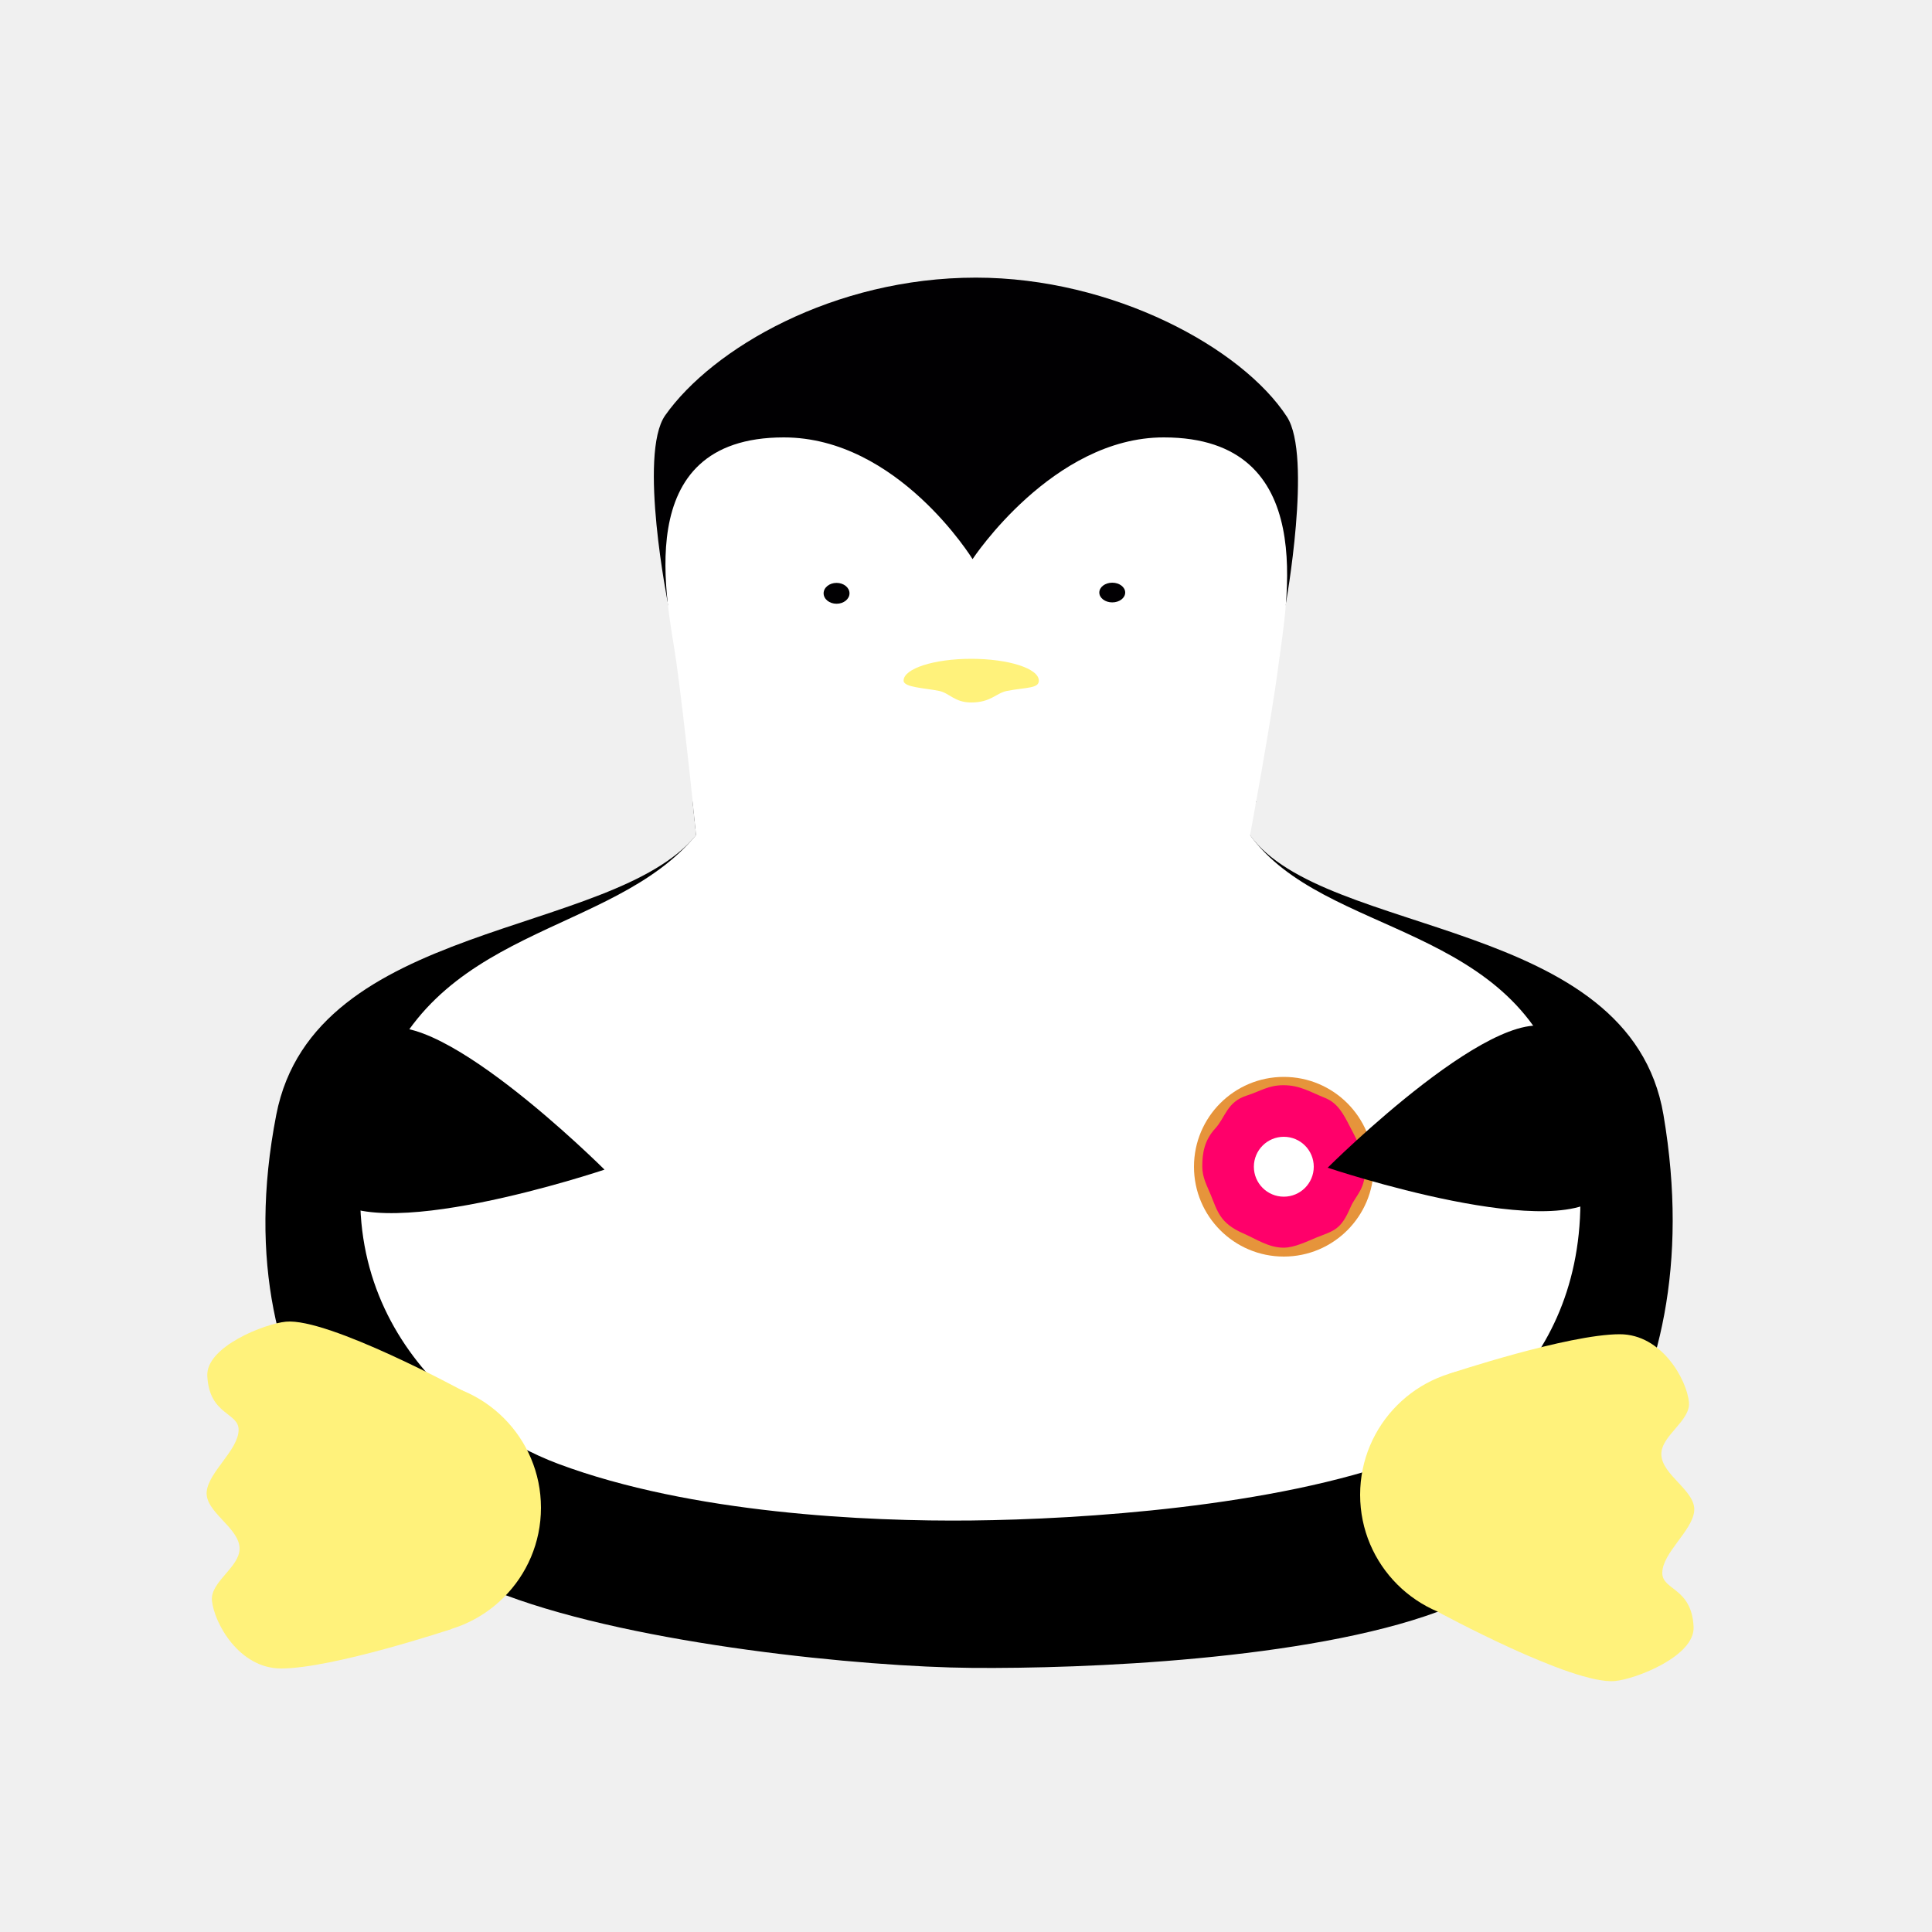
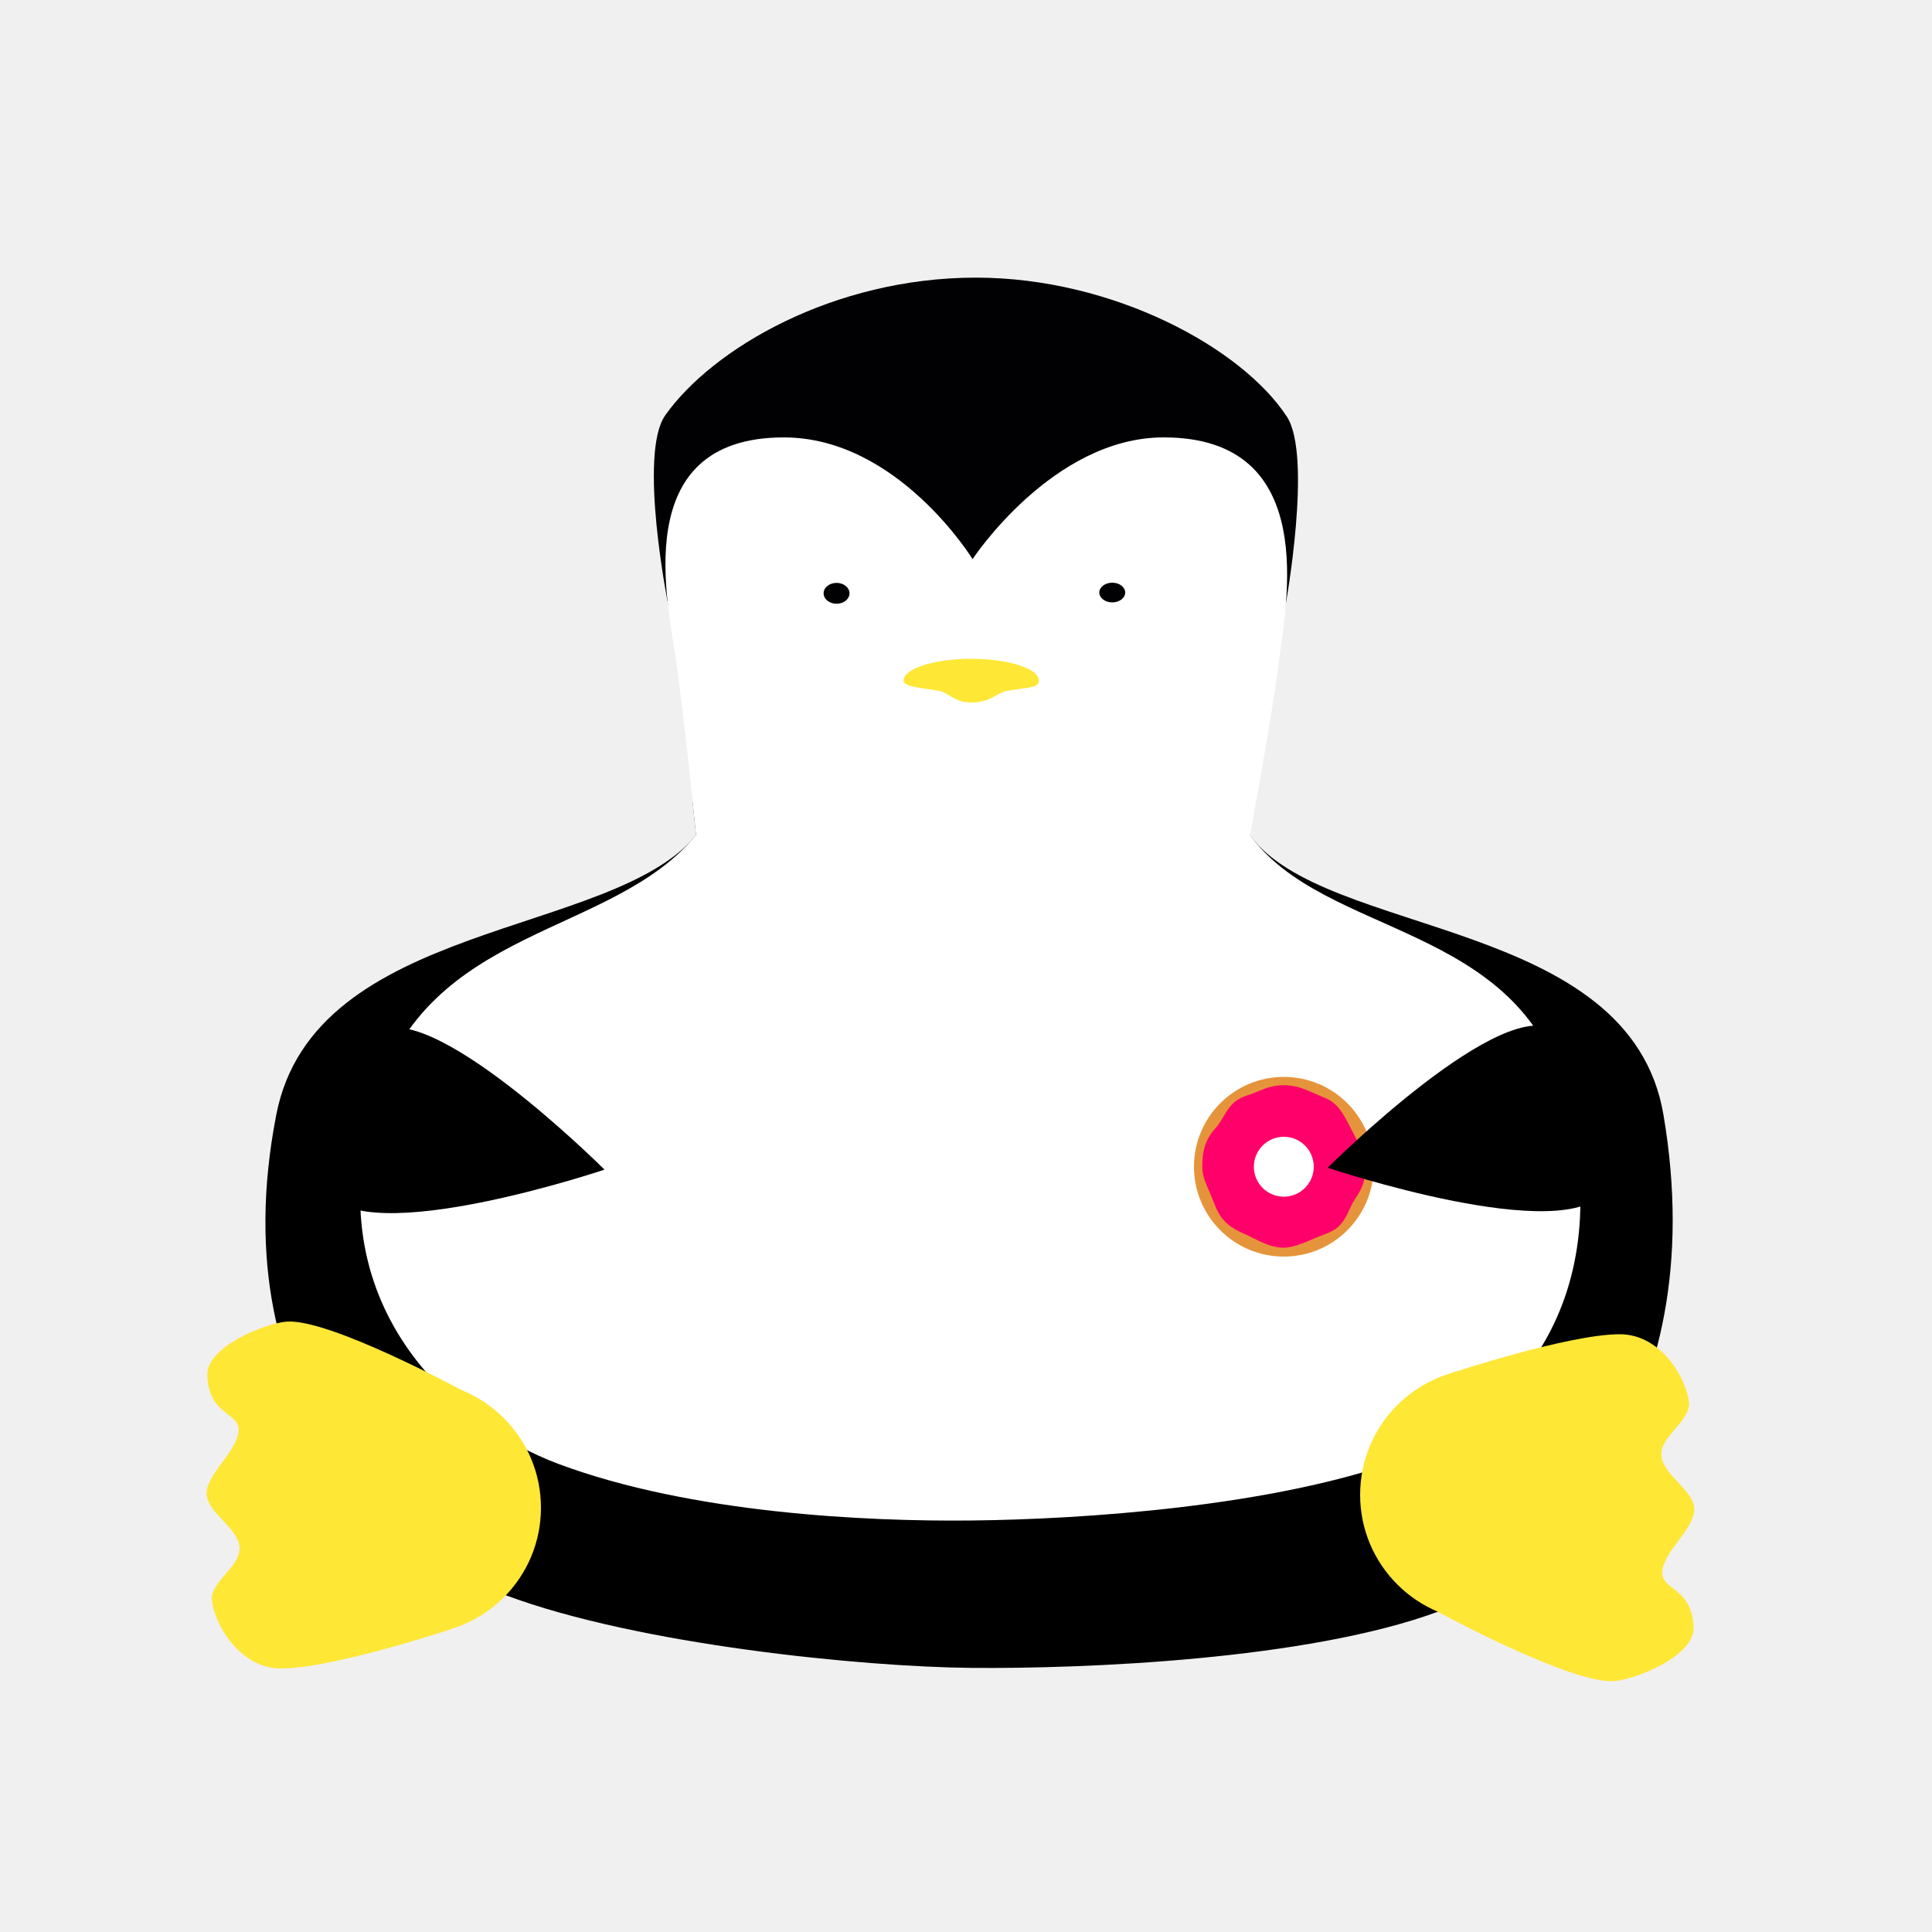
<svg xmlns="http://www.w3.org/2000/svg" version="1.1" x="0px" y="0px" viewBox="0 0 1000 1000" enable-background="new 0 0 1000 1000" xml:space="preserve">
  <g id="Layer_2">
</g>
  <g id="Layer_4">
</g>
  <g id="Layer_1">
    <path fill="#010002" d="M345.9,313.3c0,0-15.7-78.2-1.6-98.3c24.5-34.7,87.3-71.3,160.8-71.3c71.1,0,137.8,36.4,161,72   c13.3,20.4-0.7,97.6-0.7,97.6H345.9z" />
    <path d="M360.3,432.3C316.5,485.5,162.6,476.1,143,577c-29.8,153,66,228.9,118.8,248.7c68.8,25.7,184.9,37.1,241.2,37.6   c58.1,0.5,173.5-4.1,241.3-29.1C797.6,814.7,887.5,733,861,577c-17.4-102.4-175.6-91.5-214-144.7c-2.6-3.6,3.2-17.5,3.2-17.5H358.5   L360.3,432.3z" />
    <path fill="#FFFFFF" d="M503.4,289.4c0,0-38.7-63-97.7-63c-81.3,0-59.7,86.9-55.7,115.8c4.3,30.6,10.4,90.2,10.4,90.2H647   c0,0,11-59.1,14.8-88.7c3.9-30.7,21.9-117.3-59.4-117.3C544.9,226.3,503.4,289.4,503.4,289.4z" />
    <ellipse fill="#010002" cx="433" cy="307.1" rx="6.7" ry="5.4" />
    <ellipse fill="#010002" cx="575.7" cy="306.7" rx="6.7" ry="5.1" />
-     <path fill="#FFF27B" d="M467.7,352.3c0,3.5,10.9,3.8,18.3,5.3c5.5,1.1,8,6,16.7,6c10.3,0,12.8-4.9,18.6-6c10-1.9,16.4-1.2,16.4-5.3   c0-6.3-15.7-11.3-35-11.3C483.3,341,467.7,346.1,467.7,352.3z" />
+     <path fill="#FFE736" d="M467.7,352.3c0,3.5,10.9,3.8,18.3,5.3c5.5,1.1,8,6,16.7,6c10.3,0,12.8-4.9,18.6-6c10-1.9,16.4-1.2,16.4-5.3   c0-6.3-15.7-11.3-35-11.3C483.3,341,467.7,346.1,467.7,352.3z" />
    <g>
      <path fill="#FFFFFF" d="M360.3,432.2c-43.8,53.2-138.6,46.2-166,136.8C162,676,236.1,737.9,289,757.7c68.8,25.7,160,29.9,214,29.3    c56.6-0.6,156.2-7,224-32c53.3-19.6,112.9-80,83-189c-24.3-88.8-124.6-80.6-163-133.8c-2.6-3.6,3.2-17.5,3.2-17.5H358.5    L360.3,432.2z" />
    </g>
    <g>
-       <circle fill="#FFF27B" cx="214.4" cy="780.4" r="65.6" />
-       <path fill="#FFF27B" d="M239.6,719.9c0,0-69.7-37.9-91.6-35.8c-10.8,1-41.5,12.9-40.7,28.1c1,20.4,16.3,18.8,16.2,27.9    c-0.1,10.4-15.3,21.5-16.5,31.8c-1.2,10.7,17,18.7,17,29.7c0,9.6-15.2,17.2-14.3,26.8c1.1,11.6,14,35.2,35.8,35.2    c26.8,0,88.1-20.4,88.1-20.4" />
+       <circle fill="#FFE736" cx="214.4" cy="780.4" r="65.6" />
+       <path fill="#FFE736" d="M239.6,719.9c0,0-69.7-37.9-91.6-35.8c-10.8,1-41.5,12.9-40.7,28.1c1,20.4,16.3,18.8,16.2,27.9    c-0.1,10.4-15.3,21.5-16.5,31.8c-1.2,10.7,17,18.7,17,29.7c0,9.6-15.2,17.2-14.3,26.8c1.1,11.6,14,35.2,35.8,35.2    c26.8,0,88.1-20.4,88.1-20.4" />
    </g>
    <g>
-       <circle fill="#FFF27B" cx="769.6" cy="773.7" r="65.6" />
-       <path fill="#FFF27B" d="M744.3,834.3c0,0,69.7,37.9,91.6,35.8c10.8-1,41.5-12.9,40.7-28.1c-1-20.4-16.3-18.8-16.2-27.9    c0.1-10.4,15.3-21.5,16.5-31.8c1.2-10.7-17-18.7-17-29.7c0-9.6,15.2-17.2,14.3-26.8c-1.1-11.6-14-35.2-35.8-35.2    c-26.8,0-88.1,20.4-88.1,20.4" />
+       <circle fill="#FFE736" cx="769.6" cy="773.7" r="65.6" />
+       <path fill="#FFE736" d="M744.3,834.3c0,0,69.7,37.9,91.6,35.8c10.8-1,41.5-12.9,40.7-28.1c-1-20.4-16.3-18.8-16.2-27.9    c0.1-10.4,15.3-21.5,16.5-31.8c1.2-10.7-17-18.7-17-29.7c0-9.6,15.2-17.2,14.3-26.8c-1.1-11.6-14-35.2-35.8-35.2    c-26.8,0-88.1,20.4-88.1,20.4" />
    </g>
    <g>
      <circle fill="#E6943B" cx="664.5" cy="603.9" r="46.5" />
      <path fill="#FF006A" d="M706.5,603.9c0.6,11.4-4.7,14.6-7.4,20.8c-5.1,12-8.6,12.2-17.6,15.8c-4.9,2-11.5,5.3-17.1,5.3    c-7.8,0-14.2-4.5-20.9-7.4c-12.1-5.3-13.3-11.4-16.8-19.9c-2-4.9-4.4-9-4.4-14.7c0-6.8,1-13.5,6.7-19.7c5.4-5.9,6-13.8,16.5-17.1    c6.9-2.2,11-5.3,18.8-5.3c8.6,0,13.8,3.5,21.6,6.6c6.6,2.7,9.5,8.4,12.8,14.8C701.8,589,706.1,596.9,706.5,603.9z" />
      <circle fill="#FFFFFF" cx="664.5" cy="603.9" r="15.5" />
    </g>
    <path d="M806.2,534.2c-26.6-22-119,70.2-119,70.2S811.2,646.1,831,616C840.9,601,826.7,551.2,806.2,534.2z" />
    <path d="M193.9,535.2c26.6-22,119,70.2,119,70.2S188.9,647.1,169.1,617C159.2,602,173.4,552.2,193.9,535.2z" />
  </g>
  <g id="Layer_3">
</g>
  <g id="Layer_5">
</g>
  <g id="Layer_6">
</g>
  <g id="Layer_7">
</g>
</svg>
